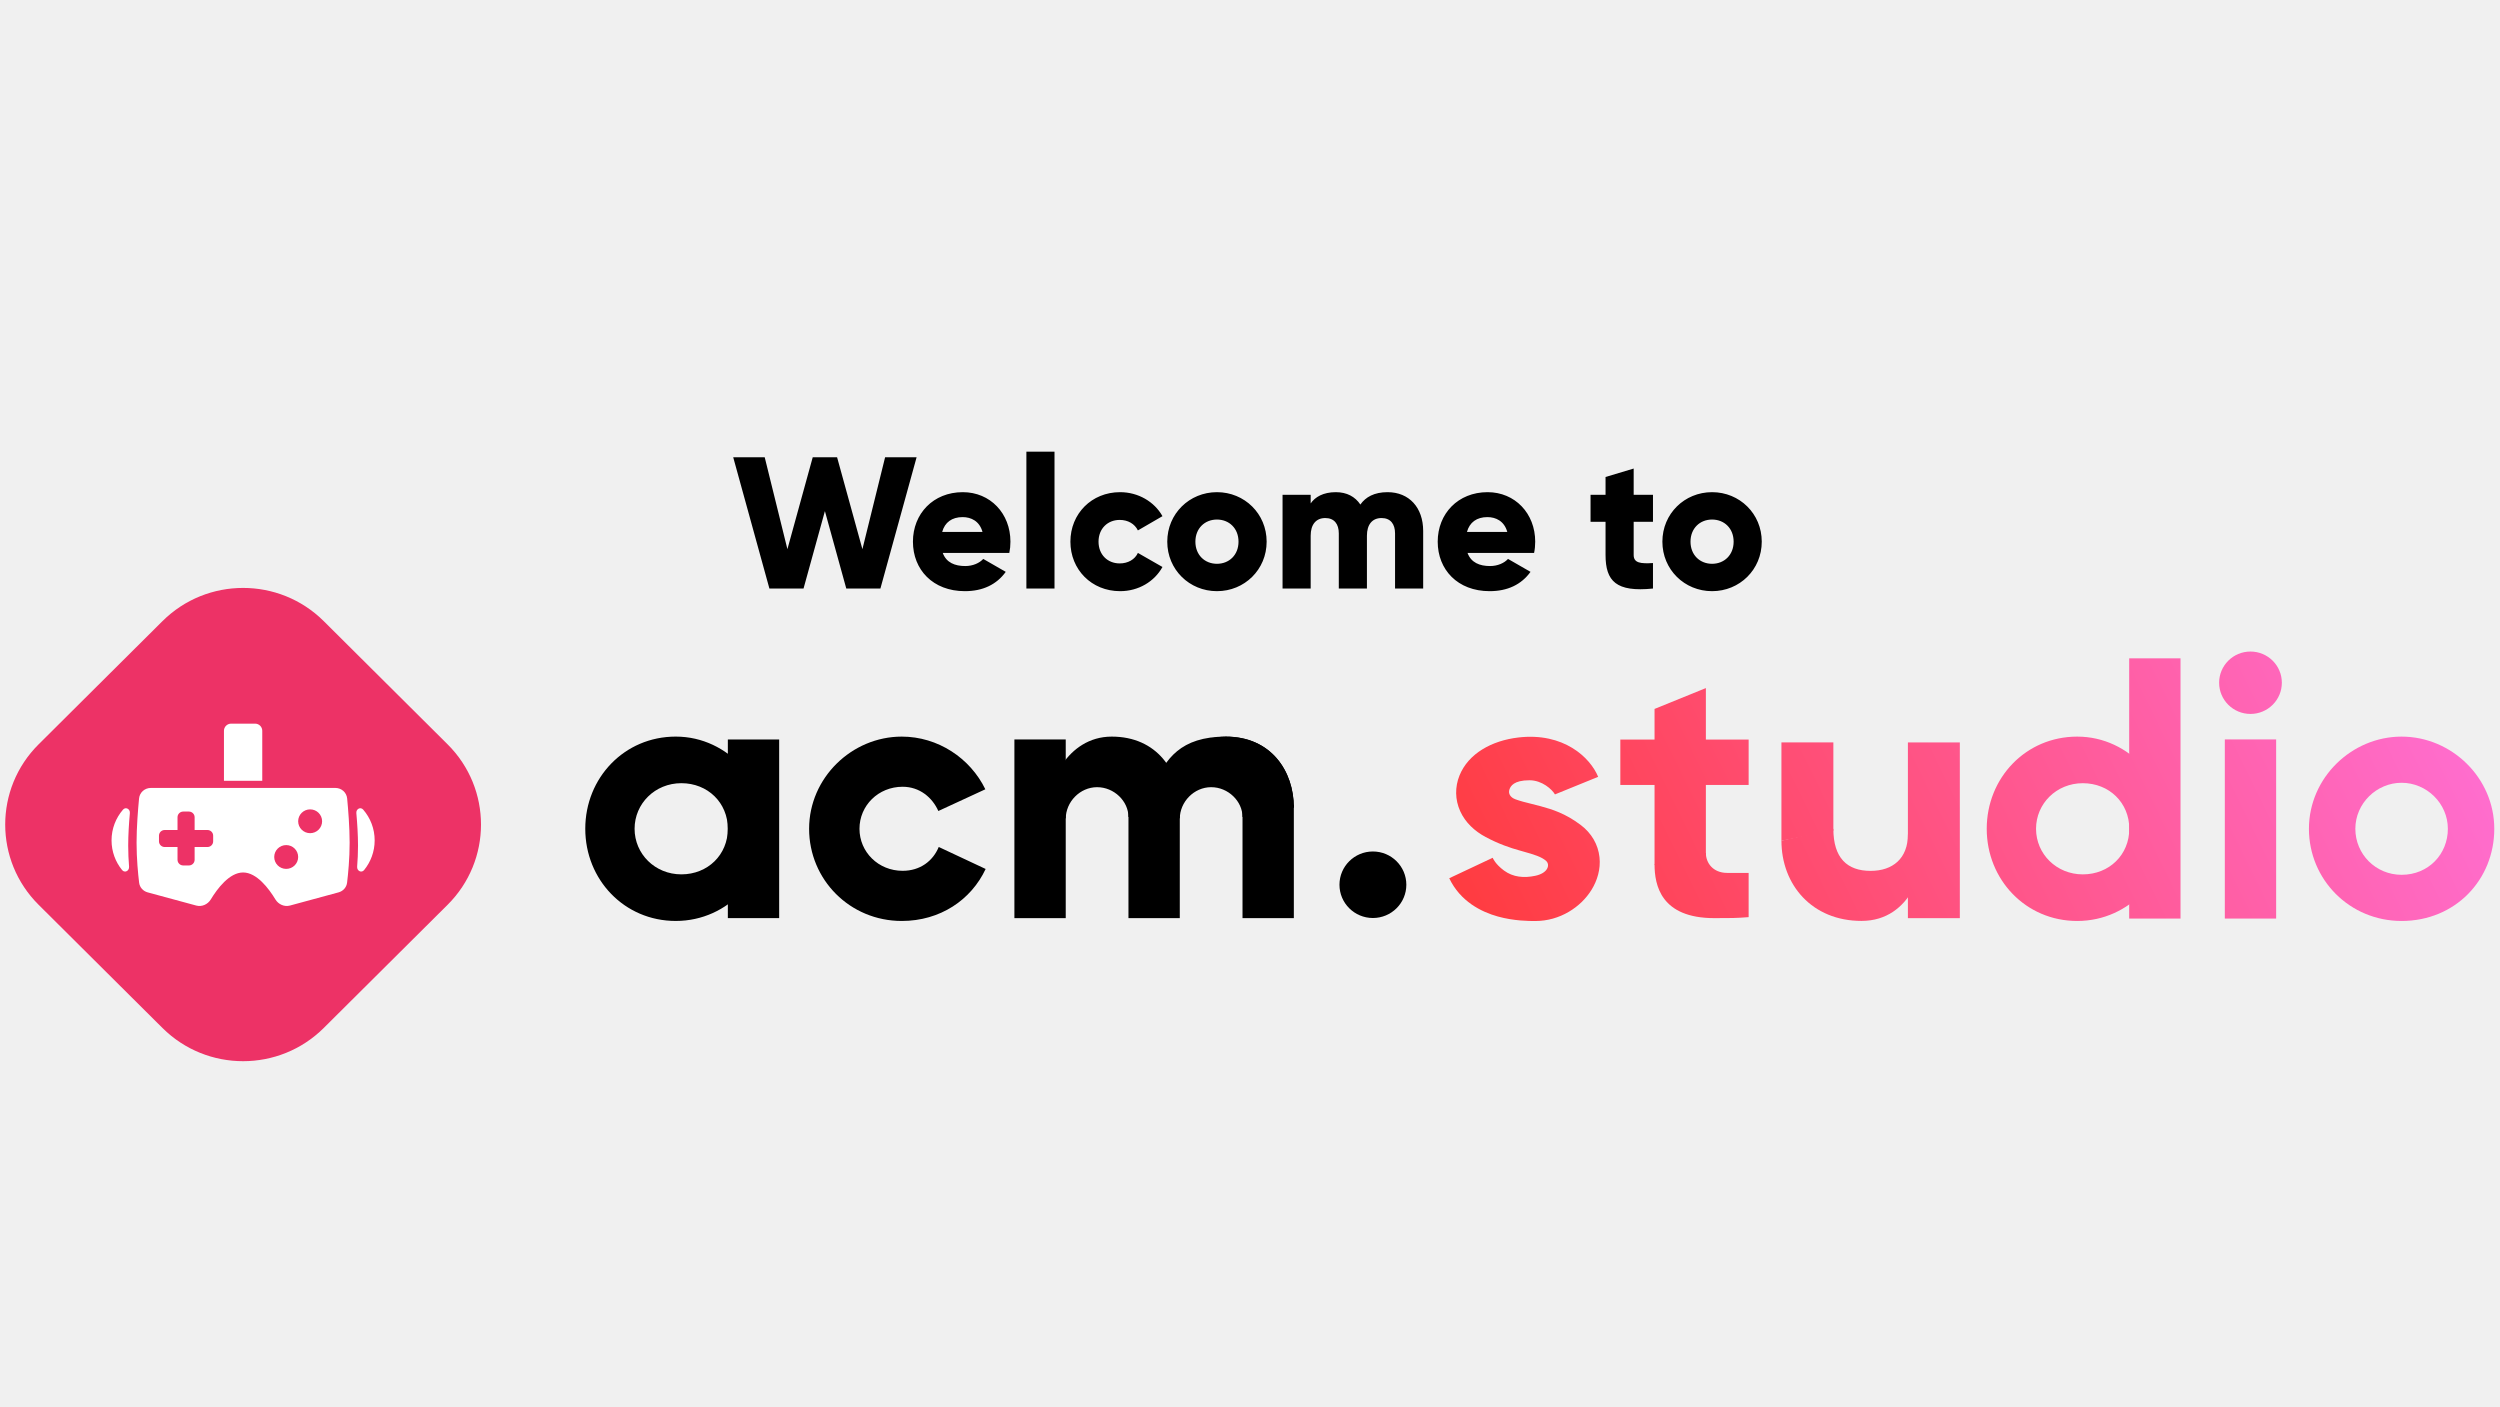
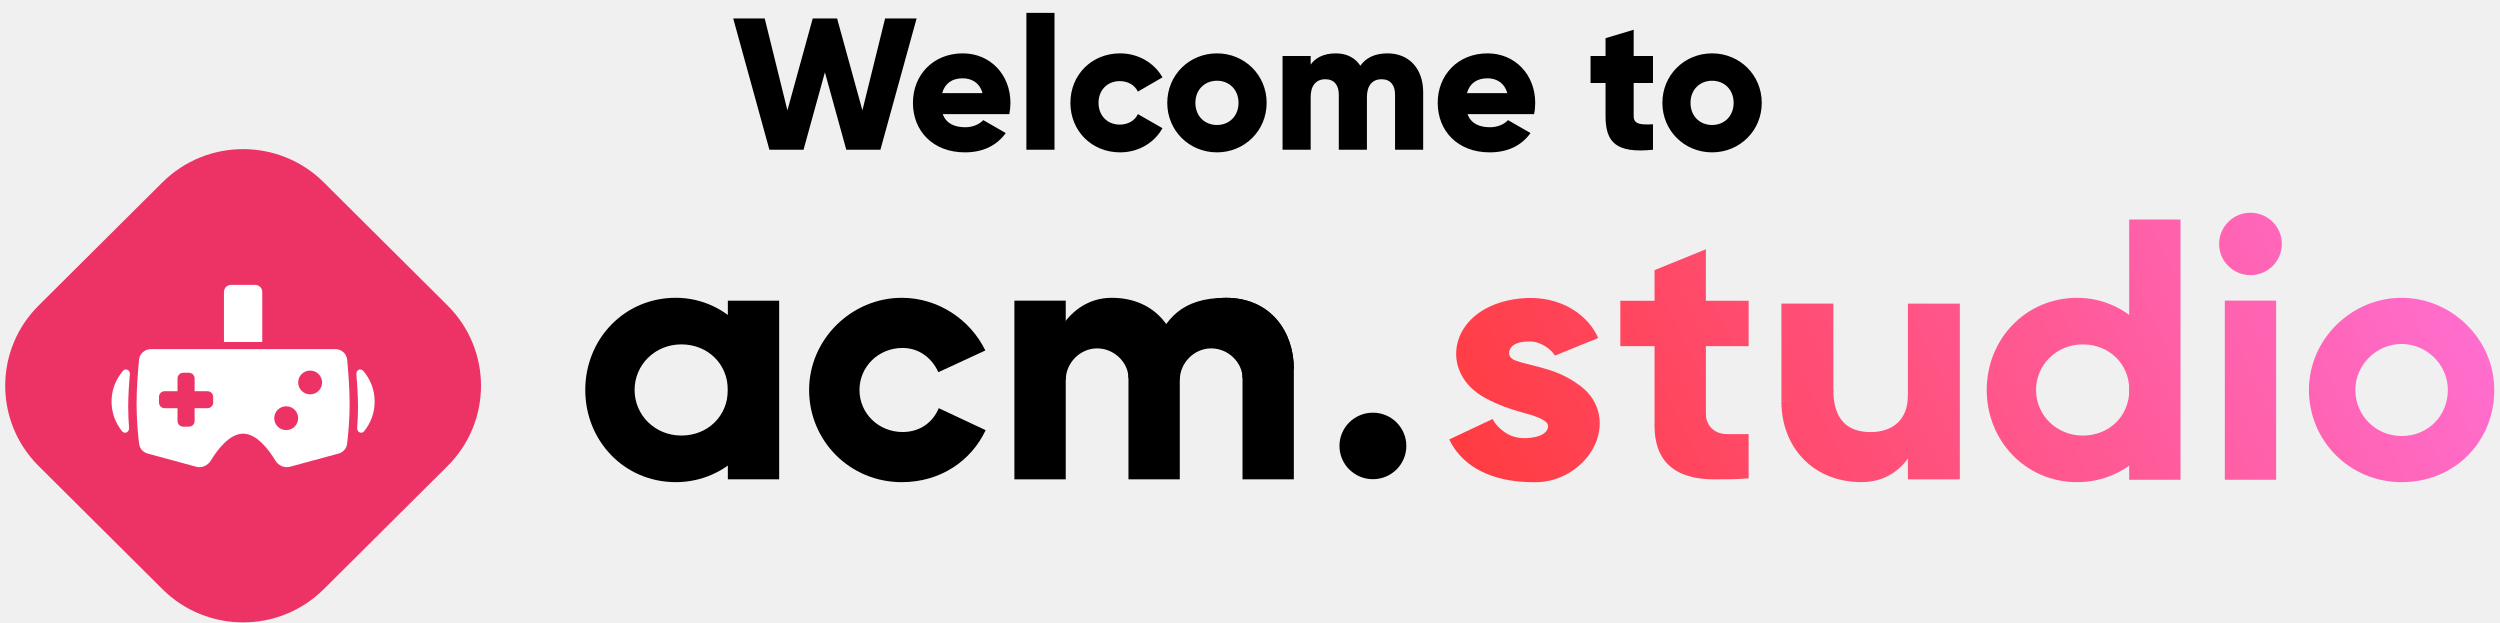
- <svg xmlns="http://www.w3.org/2000/svg" width="1920" height="1080" viewBox="0 0 1920 1080" fill="none">
+ <svg xmlns="http://www.w3.org/2000/svg" width="1920" height="478" viewBox="0 0 1920 478" fill="none">
  <g clip-path="url(#clip0_214_2)">
-     <path d="M124.765 477.046C158.973 443.019 214.435 443.019 248.643 477.046L343.752 571.652C377.96 605.678 377.96 660.847 343.752 694.874L248.643 789.48C214.435 823.507 158.973 823.507 124.765 789.48L29.656 694.874C-4.552 660.847 -4.552 605.678 29.656 571.652L124.765 477.046Z" fill="#ED3266" />
-     <path fill-rule="evenodd" clip-rule="evenodd" d="M257.592 605.137C262.251 605.137 266.165 608.599 266.609 613.212C267.42 621.642 268.519 635.272 268.518 647.2C268.518 659.599 267.368 671.235 266.553 677.925C266.118 681.497 263.516 684.385 260.026 685.332L222.674 695.465C218.356 696.636 213.81 694.549 211.501 690.735C206.584 682.613 197.275 670.06 186.703 670.06V670.06C176.132 670.06 166.823 682.613 161.905 690.735C159.597 694.549 155.051 696.636 150.733 695.465L113.381 685.332C109.891 684.385 107.288 681.497 106.853 677.925C106.038 671.235 104.889 659.599 104.889 647.2C104.888 635.272 105.987 621.642 106.798 613.212C107.241 608.599 111.156 605.138 115.814 605.138H186.703V605.137H257.592Z" fill="white" />
-     <path fill-rule="evenodd" clip-rule="evenodd" d="M99.737 624.453C100.02 621.285 96.531 619.413 94.448 621.826C88.978 628.165 85.672 636.407 85.672 645.417C85.672 654.046 88.704 661.97 93.765 668.194C95.808 670.706 99.382 668.83 99.124 665.608C98.722 660.577 98.457 655.117 98.457 649.46C98.457 641.396 99.012 632.555 99.737 624.453Z" fill="white" />
-     <path fill-rule="evenodd" clip-rule="evenodd" d="M273.675 624.453C273.392 621.285 276.882 619.413 278.964 621.826C284.435 628.165 287.74 636.407 287.74 645.417C287.74 654.046 284.709 661.97 279.647 668.194C277.604 670.706 274.03 668.83 274.288 665.608C274.69 660.577 274.955 655.117 274.955 649.46C274.955 641.396 274.4 632.555 273.675 624.453Z" fill="white" />
-     <path d="M171.996 561.243C171.996 558.213 174.466 555.757 177.512 555.757H195.897C198.943 555.757 201.413 558.213 201.413 561.243V599.648H171.996V561.243Z" fill="white" />
-     <path d="M247.376 630.737C247.376 635.787 243.26 639.881 238.183 639.881C233.106 639.881 228.99 635.787 228.99 630.737C228.99 625.687 233.106 621.593 238.183 621.593C243.26 621.593 247.376 625.687 247.376 630.737Z" fill="#ED3266" />
-     <path d="M228.99 658.168C228.99 663.218 224.874 667.312 219.797 667.312C214.72 667.312 210.604 663.218 210.604 658.168C210.604 653.118 214.72 649.024 219.797 649.024C224.874 649.024 228.99 653.118 228.99 658.168Z" fill="#ED3266" />
-     <path d="M136.334 627.64C136.334 625.234 138.295 623.283 140.714 623.283H145.093C147.512 623.283 149.473 625.234 149.473 627.64V660.314C149.473 662.72 147.512 664.671 145.093 664.671H140.714C138.295 664.671 136.334 662.72 136.334 660.314V627.64Z" fill="#ED3266" />
-     <path d="M159.326 637.441C161.745 637.441 163.706 639.391 163.706 641.797L163.706 646.154C163.706 648.56 161.745 650.51 159.326 650.51L126.478 650.51C124.059 650.51 122.098 648.56 122.098 646.154L122.098 641.797C122.098 639.391 124.059 637.441 126.478 637.441L159.326 637.441Z" fill="#ED3266" />
-     <path d="M558.984 567.928H598.402V705.11H558.984V567.928Z" fill="black" />
-     <path fill-rule="evenodd" clip-rule="evenodd" d="M518.966 707.291C560.063 707.291 589.574 672.226 589.574 636.497C589.574 602.749 560.26 565.703 518.966 565.703C479.474 565.703 449.49 597.399 449.49 636.497C449.49 675.596 479.474 707.291 518.966 707.291ZM523.292 671.507C543.54 671.507 558.984 656.502 558.984 636.497C558.984 616.491 543.54 601.487 523.292 601.487C503.043 601.487 487.362 617.161 487.362 636.497C487.362 655.832 503.043 671.507 523.292 671.507Z" fill="black" />
-     <path fill-rule="evenodd" clip-rule="evenodd" d="M756.745 606.172L720.65 622.851C716.045 612.534 706.336 604.231 693.206 604.231C674.539 604.231 660.082 618.681 660.082 636.507C660.082 654.333 674.539 668.784 693.206 668.784C706.636 668.784 716.487 661.304 720.957 650.47L756.978 667.365C745.911 691.004 722.167 707.301 692.566 707.301C652.711 707.301 621.396 675.606 621.396 636.507C621.396 597.409 654.134 565.713 692.566 565.713C720.328 565.713 745.119 582.251 756.745 606.172Z" fill="black" />
-     <path d="M779.062 567.904H818.48V705.135H779.062V567.904Z" fill="black" />
-     <path d="M866.658 621.267L906.076 618V705.131H866.658V621.267Z" fill="black" />
-     <path d="M954.253 621.267L993.671 618V705.131H954.253V621.267Z" fill="black" />
-     <path d="M853.805 565.713C888.688 565.713 906.073 592.297 906.073 620.17L866.655 627.46C866.655 615.406 855.706 604.556 842.567 604.556C829.427 604.556 818.478 615.821 818.478 628.891L808.038 614.235C803.929 604.556 818.82 565.713 853.805 565.713Z" fill="black" />
-     <path d="M941.401 565.713C976.284 565.713 993.668 592.297 993.668 620.17L954.251 627.46C954.251 615.406 943.301 604.556 930.162 604.556C917.023 604.556 906.073 615.821 906.073 628.891L895.634 614.235C891.525 604.556 906.416 565.713 941.401 565.713Z" fill="black" />
-     <path d="M941.4 565.713C976.282 565.713 993.667 592.297 993.667 620.17L954.249 623.437C954.249 611.384 943.3 601.655 930.161 601.655C917.021 601.655 906.072 610.368 906.072 623.437L886.363 602.744C895.123 583.139 906.415 565.713 941.4 565.713Z" fill="black" />
-     <path d="M1080.07 679.481C1080.07 693.589 1068.57 705.026 1054.39 705.026C1040.21 705.026 1028.71 693.589 1028.71 679.481C1028.71 665.373 1040.21 653.937 1054.39 653.937C1068.57 653.937 1080.07 665.373 1080.07 679.481Z" fill="black" />
-     <mask id="mask0_214_2" style="mask-type:alpha" maskUnits="userSpaceOnUse" x="1113" y="500" width="803" height="208">
-       <path fill-rule="evenodd" clip-rule="evenodd" d="M1165.97 566.405C1200.87 562.271 1221.29 581.776 1227.39 596.606L1194.21 610.107C1192 606.277 1184.36 599.241 1174.64 599.241C1162.52 599.241 1160.12 603.808 1159.28 606.217C1158.16 609.435 1159.88 612.41 1163.87 613.873C1167.66 615.267 1171.72 616.267 1175.99 617.318C1178.24 617.873 1180.56 618.442 1182.91 619.091L1182.92 619.09L1183.2 619.166C1192.11 621.597 1202.14 624.677 1213.89 633.502C1222.28 639.796 1227.35 648.555 1228.41 658.335C1229.41 667.664 1226.61 676.352 1222.38 683.256C1214.09 696.768 1197.92 707.345 1179.12 707.345L1178.92 707.345C1174.52 707.346 1162.77 707.349 1150.33 703.873C1137.71 700.347 1121.55 692.407 1113.02 674.486L1146.39 658.777C1146.49 659.04 1148.34 663.613 1155.08 668.58C1162.02 673.697 1170.4 674.466 1179.13 672.596C1188.94 670.498 1190.48 664.199 1187.58 661.347C1184.17 658.002 1177.35 656.079 1170.59 654.171C1169.78 653.942 1168.97 653.714 1168.17 653.483L1168.17 653.475C1167.93 653.411 1167.7 653.346 1167.46 653.28C1167.32 653.237 1167.17 653.195 1167.02 653.152L1167 653.152C1160.02 651.189 1151.39 648.38 1140.99 642.838C1132.5 638.316 1125.39 631.704 1121.45 623.028C1117.42 614.148 1117.35 604.448 1120.85 595.689C1127.69 578.613 1145.81 568.792 1165.97 566.405Z" fill="black" />
-       <path d="M1635.22 505.604H1674.64V705.464H1635.22V505.604Z" fill="black" />
-       <path fill-rule="evenodd" clip-rule="evenodd" d="M1595.29 707.304C1636.38 707.304 1665.9 672.239 1665.9 636.51C1665.9 602.762 1636.58 565.716 1595.29 565.716C1555.8 565.716 1525.81 597.412 1525.81 636.51C1525.81 675.609 1555.8 707.304 1595.29 707.304ZM1599.61 671.52C1619.86 671.52 1635.3 656.515 1635.3 636.51C1635.3 616.504 1619.86 601.5 1599.61 601.5C1579.36 601.5 1563.68 617.174 1563.68 636.51C1563.68 655.845 1579.36 671.52 1599.61 671.52Z" fill="black" />
-       <path fill-rule="evenodd" clip-rule="evenodd" d="M1844.43 707.304C1885.71 707.304 1915.61 675.609 1915.61 636.51C1915.61 597.411 1882.87 565.716 1844.43 565.716C1806 565.716 1773.26 597.411 1773.26 636.51C1773.26 675.609 1804.58 707.304 1844.43 707.304ZM1844.44 671.849C1865.04 671.849 1879.96 656.027 1879.96 636.51C1879.96 616.992 1863.62 601.17 1844.44 601.17C1825.25 601.17 1808.91 616.992 1808.91 636.51C1808.91 656.027 1824.54 671.849 1844.44 671.849Z" fill="black" />
-       <path d="M1270.69 664.166L1310.11 658.633V528.439L1270.69 544.46L1270.69 664.166Z" fill="black" />
-       <path d="M1244.42 567.987H1342.96V602.84H1244.42V567.987Z" fill="black" />
-       <path d="M1316.67 705.129C1275.54 705.129 1270.69 679.86 1270.69 663.779C1281.94 657.046 1302.22 655.076 1310.11 655.076C1310.11 662.733 1315.58 670.391 1326.53 670.391H1342.95L1342.95 704.363C1333.1 705.129 1329.23 705.129 1316.67 705.129Z" fill="black" />
-       <path d="M1708.66 567.872H1748.08V705.457H1708.66V567.872Z" fill="black" />
-       <path d="M1752.46 524.342C1752.46 537.576 1741.68 548.304 1728.37 548.304C1715.07 548.304 1704.29 537.576 1704.29 524.342C1704.29 511.109 1715.07 500.381 1728.37 500.381C1741.68 500.381 1752.46 511.109 1752.46 524.342Z" fill="black" />
-       <path d="M1505.15 705.143H1465.27V570.186H1505.15V705.143Z" fill="black" />
-       <path d="M1408.02 637.958L1368.14 645.697V570.183H1408.02V637.958Z" fill="black" />
-       <path d="M1429.6 707.263C1391.7 707.263 1368.14 679.584 1368.14 645.647L1408.02 636.544C1408.02 658.86 1418.55 668.835 1436.6 668.835C1453.67 668.835 1465.29 659.282 1465.29 640.77L1478 653.569C1478 664.07 1468.8 707.263 1429.6 707.263Z" fill="black" />
+     <path d="M124.765 140.046C158.973 106.019 214.435 106.019 248.643 140.046L343.752 234.652C377.96 268.679 377.96 323.847 343.752 357.874L248.643 452.48C214.435 486.507 158.973 486.507 124.765 452.48L29.656 357.874C-4.552 323.847 -4.552 268.678 29.656 234.652L124.765 140.046Z" fill="#ED3266" />
+     <path fill-rule="evenodd" clip-rule="evenodd" d="M257.592 268.137C262.251 268.137 266.165 271.599 266.609 276.212C267.42 284.642 268.519 298.272 268.518 310.2C268.518 322.599 267.368 334.235 266.553 340.925C266.118 344.497 263.516 347.385 260.026 348.332L222.674 358.465C218.356 359.636 213.81 357.549 211.501 353.735C206.584 345.613 197.275 333.06 186.703 333.06V333.06C176.132 333.06 166.823 345.613 161.905 353.735C159.597 357.549 155.051 359.636 150.733 358.465L113.381 348.332C109.891 347.385 107.288 344.497 106.853 340.925C106.038 334.235 104.889 322.599 104.889 310.2C104.888 298.272 105.987 284.642 106.798 276.212C107.241 271.599 111.156 268.138 115.814 268.138H186.703V268.137H257.592Z" fill="white" />
+     <path fill-rule="evenodd" clip-rule="evenodd" d="M99.737 287.453C100.02 284.285 96.531 282.413 94.448 284.826C88.978 291.165 85.672 299.407 85.672 308.417C85.672 317.046 88.704 324.97 93.765 331.194C95.808 333.706 99.382 331.83 99.124 328.608C98.722 323.577 98.457 318.117 98.457 312.46C98.457 304.396 99.012 295.555 99.737 287.453Z" fill="white" />
+     <path fill-rule="evenodd" clip-rule="evenodd" d="M273.675 287.453C273.392 284.285 276.882 282.413 278.964 284.826C284.435 291.165 287.74 299.407 287.74 308.417C287.74 317.046 284.709 324.97 279.647 331.194C277.604 333.706 274.03 331.83 274.288 328.608C274.69 323.577 274.955 318.117 274.955 312.46C274.955 304.396 274.4 295.555 273.675 287.453Z" fill="white" />
+     <path d="M171.996 224.243C171.996 221.213 174.466 218.757 177.512 218.757H195.897C198.943 218.757 201.413 221.213 201.413 224.243V262.648H171.996V224.243Z" fill="white" />
+     <path d="M247.376 293.737C247.376 298.787 243.26 302.881 238.183 302.881C233.106 302.881 228.99 298.787 228.99 293.737C228.99 288.687 233.106 284.593 238.183 284.593C243.26 284.593 247.376 288.687 247.376 293.737Z" fill="#ED3266" />
+     <path d="M228.99 321.168C228.99 326.218 224.874 330.312 219.797 330.312C214.72 330.312 210.604 326.218 210.604 321.168C210.604 316.118 214.72 312.024 219.797 312.024C224.874 312.024 228.99 316.118 228.99 321.168Z" fill="#ED3266" />
+     <path d="M136.334 290.64C136.334 288.234 138.295 286.283 140.714 286.283H145.093C147.512 286.283 149.473 288.234 149.473 290.64V323.314C149.473 325.72 147.512 327.671 145.093 327.671H140.714C138.295 327.671 136.334 325.72 136.334 323.314V290.64Z" fill="#ED3266" />
+     <path d="M159.326 300.441C161.745 300.441 163.706 302.391 163.706 304.797L163.706 309.154C163.706 311.56 161.745 313.51 159.326 313.51L126.478 313.51C124.059 313.51 122.098 311.56 122.098 309.154L122.098 304.797C122.098 302.391 124.059 300.441 126.478 300.441L159.326 300.441Z" fill="#ED3266" />
+     <path d="M558.984 230.928H598.402V368.11H558.984V230.928Z" fill="black" />
+     <path fill-rule="evenodd" clip-rule="evenodd" d="M518.966 370.291C560.063 370.291 589.574 335.226 589.574 299.497C589.574 265.749 560.26 228.703 518.966 228.703C479.474 228.703 449.49 260.399 449.49 299.497C449.49 338.596 479.474 370.291 518.966 370.291ZM523.292 334.507C543.54 334.507 558.984 319.502 558.984 299.497C558.984 279.491 543.54 264.487 523.292 264.487C503.043 264.487 487.362 280.161 487.362 299.497C487.362 318.832 503.043 334.507 523.292 334.507Z" fill="black" />
+     <path fill-rule="evenodd" clip-rule="evenodd" d="M756.745 269.172L720.65 285.851C716.045 275.534 706.336 267.231 693.206 267.231C674.539 267.231 660.082 281.681 660.082 299.507C660.082 317.333 674.539 331.784 693.206 331.784C706.636 331.784 716.487 324.304 720.957 313.47L756.978 330.365C745.911 354.004 722.167 370.301 692.566 370.301C652.711 370.301 621.396 338.606 621.396 299.507C621.396 260.409 654.134 228.713 692.566 228.713C720.328 228.713 745.119 245.251 756.745 269.172Z" fill="black" />
+     <path d="M779.062 230.904H818.48V368.135H779.062V230.904Z" fill="black" />
+     <path d="M866.658 284.267L906.076 281V368.131H866.658V284.267Z" fill="black" />
+     <path d="M954.253 284.267L993.671 281V368.131H954.253V284.267Z" fill="black" />
+     <path d="M853.805 228.713C888.688 228.713 906.073 255.297 906.073 283.17L866.655 290.46C866.655 278.406 855.706 267.556 842.567 267.556C829.427 267.556 818.478 278.821 818.478 291.891L808.038 277.235C803.929 267.556 818.82 228.713 853.805 228.713Z" fill="black" />
+     <path d="M941.401 228.713C976.284 228.713 993.668 255.297 993.668 283.17L954.251 290.46C954.251 278.406 943.301 267.556 930.162 267.556C917.023 267.556 906.073 278.821 906.073 291.891L895.634 277.235C891.525 267.556 906.416 228.713 941.401 228.713Z" fill="black" />
+     <path d="M941.4 228.713C976.282 228.713 993.667 255.297 993.667 283.17L954.249 286.437C954.249 274.384 943.3 264.655 930.161 264.655C917.021 264.655 906.072 273.368 906.072 286.437L886.363 265.744C895.123 246.139 906.415 228.713 941.4 228.713Z" fill="black" />
+     <path d="M1080.07 342.481C1080.07 356.589 1068.57 368.026 1054.39 368.026C1040.21 368.026 1028.71 356.589 1028.71 342.481C1028.71 328.373 1040.21 316.937 1054.39 316.937C1068.57 316.937 1080.07 328.373 1080.07 342.481Z" fill="black" />
+     <mask id="mask0_214_2" style="mask-type:alpha" maskUnits="userSpaceOnUse" x="1113" y="163" width="803" height="208">
+       <path fill-rule="evenodd" clip-rule="evenodd" d="M1165.97 229.405C1200.87 225.271 1221.29 244.776 1227.39 259.606L1194.21 273.107C1192 269.277 1184.36 262.241 1174.64 262.241C1162.52 262.241 1160.12 266.808 1159.28 269.217C1158.16 272.435 1159.88 275.41 1163.87 276.873C1167.66 278.267 1171.72 279.267 1175.99 280.318C1178.24 280.873 1180.56 281.442 1182.91 282.091L1182.92 282.09L1183.2 282.166C1192.11 284.597 1202.14 287.677 1213.89 296.502C1222.28 302.796 1227.35 311.555 1228.41 321.335C1229.41 330.664 1226.61 339.352 1222.38 346.256C1214.09 359.768 1197.92 370.345 1179.12 370.345L1178.92 370.345C1174.52 370.346 1162.77 370.349 1150.33 366.873C1137.71 363.347 1121.55 355.407 1113.02 337.486L1146.39 321.777C1146.49 322.04 1148.34 326.613 1155.08 331.58C1162.02 336.697 1170.4 337.466 1179.13 335.596C1188.94 333.498 1190.48 327.199 1187.58 324.347C1184.17 321.002 1177.35 319.079 1170.59 317.171C1169.78 316.942 1168.97 316.714 1168.17 316.483L1168.17 316.475C1167.93 316.411 1167.7 316.346 1167.46 316.28C1167.32 316.237 1167.17 316.195 1167.02 316.152L1167 316.152C1160.02 314.189 1151.39 311.38 1140.99 305.838C1132.5 301.316 1125.39 294.704 1121.45 286.028C1117.42 277.148 1117.35 267.448 1120.85 258.689C1127.69 241.613 1145.81 231.792 1165.97 229.405Z" fill="black" />
+       <path d="M1635.22 168.604H1674.64V368.464H1635.22V168.604Z" fill="black" />
+       <path fill-rule="evenodd" clip-rule="evenodd" d="M1595.29 370.304C1636.38 370.304 1665.9 335.239 1665.9 299.51C1665.9 265.762 1636.58 228.716 1595.29 228.716C1555.8 228.716 1525.81 260.412 1525.81 299.51C1525.81 338.609 1555.8 370.304 1595.29 370.304ZM1599.61 334.52C1619.86 334.52 1635.3 319.515 1635.3 299.51C1635.3 279.504 1619.86 264.5 1599.61 264.5C1579.36 264.5 1563.68 280.174 1563.68 299.51C1563.68 318.845 1579.36 334.52 1599.61 334.52Z" fill="black" />
+       <path fill-rule="evenodd" clip-rule="evenodd" d="M1844.43 370.304C1885.71 370.304 1915.61 338.609 1915.61 299.51C1915.61 260.411 1882.87 228.716 1844.43 228.716C1806 228.716 1773.26 260.411 1773.26 299.51C1773.26 338.609 1804.58 370.304 1844.43 370.304ZM1844.44 334.849C1865.04 334.849 1879.96 319.027 1879.96 299.51C1879.96 279.992 1863.62 264.17 1844.44 264.17C1825.25 264.17 1808.91 279.992 1808.91 299.51C1808.91 319.027 1824.54 334.849 1844.44 334.849Z" fill="black" />
+       <path d="M1270.69 327.166L1310.11 321.633V191.439L1270.69 207.46L1270.69 327.166Z" fill="black" />
+       <path d="M1244.42 230.987H1342.96V265.84H1244.42V230.987Z" fill="black" />
+       <path d="M1316.67 368.129C1275.54 368.129 1270.69 342.86 1270.69 326.779C1281.94 320.046 1302.22 318.076 1310.11 318.076C1310.11 325.733 1315.58 333.391 1326.53 333.391H1342.95L1342.95 367.363C1333.1 368.129 1329.23 368.129 1316.67 368.129Z" fill="black" />
+       <path d="M1708.66 230.872H1748.08V368.457H1708.66V230.872Z" fill="black" />
+       <path d="M1752.46 187.342C1752.46 200.576 1741.68 211.304 1728.37 211.304C1715.07 211.304 1704.29 200.576 1704.29 187.342C1704.29 174.109 1715.07 163.381 1728.37 163.381C1741.68 163.381 1752.46 174.109 1752.46 187.342Z" fill="black" />
+       <path d="M1505.15 368.143H1465.27V233.186H1505.15V368.143Z" fill="black" />
+       <path d="M1408.02 300.958L1368.14 308.697V233.183H1408.02V300.958Z" fill="black" />
+       <path d="M1429.6 370.263C1391.7 370.263 1368.14 342.584 1368.14 308.647L1408.02 299.544C1408.02 321.86 1418.55 331.835 1436.6 331.835C1453.67 331.835 1465.29 322.282 1465.29 303.77L1478 316.569C1478 327.07 1468.8 370.263 1429.6 370.263Z" fill="black" />
    </mask>
    <g mask="url(#mask0_214_2)">
-       <path d="M1099.88 441.342H2007.58V801.848H1099.88V441.342Z" fill="url(#paint0_linear_214_2)" />
+       <path d="M1099.88 104.342H2007.58V464.848H1099.88V104.342Z" fill="url(#paint0_linear_214_2)" />
    </g>
-     <path d="M590.904 452L563.112 351.2H587.304L604.728 421.76L624.168 351.2H642.888L662.328 421.76L679.752 351.2H703.944L676.152 452H649.944L633.528 392.528L617.112 452H590.904ZM724.029 424.64C726.765 432.128 733.389 434.72 741.309 434.72C747.213 434.72 752.253 432.416 755.133 429.248L772.413 439.184C765.357 448.976 754.701 454.016 741.021 454.016C716.397 454.016 701.133 437.456 701.133 416C701.133 394.544 716.685 377.984 739.437 377.984C760.461 377.984 776.013 394.256 776.013 416C776.013 419.024 775.725 421.904 775.149 424.64H724.029ZM723.597 408.512H754.557C752.253 400.16 745.773 397.136 739.293 397.136C731.085 397.136 725.613 401.168 723.597 408.512ZM788.264 452V346.88H809.864V452H788.264ZM860.23 454.016C838.342 454.016 822.07 437.456 822.07 416C822.07 394.544 838.342 377.984 860.23 377.984C874.198 377.984 886.582 385.328 892.774 396.416L873.91 407.36C871.462 402.32 866.278 399.296 859.942 399.296C850.582 399.296 843.67 406.064 843.67 416C843.67 425.936 850.582 432.704 859.942 432.704C866.278 432.704 871.606 429.68 873.91 424.64L892.774 435.44C886.582 446.672 874.342 454.016 860.23 454.016ZM934.621 454.016C913.453 454.016 896.461 437.456 896.461 416C896.461 394.544 913.453 377.984 934.621 377.984C955.789 377.984 972.781 394.544 972.781 416C972.781 437.456 955.789 454.016 934.621 454.016ZM934.621 432.992C943.981 432.992 951.181 426.224 951.181 416C951.181 405.776 943.981 399.008 934.621 399.008C925.261 399.008 918.061 405.776 918.061 416C918.061 426.224 925.261 432.992 934.621 432.992ZM1065.64 377.984C1082.2 377.984 1093 389.792 1093 407.792V452H1071.4V409.664C1071.4 402.464 1067.94 397.856 1061.03 397.856C1053.83 397.856 1049.8 402.896 1049.8 411.392V452H1028.2V409.664C1028.2 402.464 1024.74 397.856 1017.83 397.856C1010.63 397.856 1006.6 402.896 1006.6 411.392V452H984.998V380H1006.6V386.624C1009.91 381.728 1016.25 377.984 1025.89 377.984C1034.39 377.984 1040.73 381.44 1044.76 387.488C1048.79 381.728 1055.41 377.984 1065.64 377.984ZM1127.06 424.64C1129.8 432.128 1136.42 434.72 1144.34 434.72C1150.24 434.72 1155.28 432.416 1158.16 429.248L1175.44 439.184C1168.39 448.976 1157.73 454.016 1144.05 454.016C1119.43 454.016 1104.16 437.456 1104.16 416C1104.16 394.544 1119.72 377.984 1142.47 377.984C1163.49 377.984 1179.04 394.256 1179.04 416C1179.04 419.024 1178.76 421.904 1178.18 424.64H1127.06ZM1126.63 408.512H1157.59C1155.28 400.16 1148.8 397.136 1142.32 397.136C1134.12 397.136 1128.64 401.168 1126.63 408.512ZM1269.49 400.736H1254.66V426.224C1254.66 432.416 1259.98 432.992 1269.49 432.416V452C1241.26 454.88 1233.06 446.384 1233.06 426.224V400.736H1221.54V380H1233.06V366.32L1254.66 359.84V380H1269.49V400.736ZM1314.87 454.016C1293.7 454.016 1276.71 437.456 1276.71 416C1276.71 394.544 1293.7 377.984 1314.87 377.984C1336.04 377.984 1353.03 394.544 1353.03 416C1353.03 437.456 1336.04 454.016 1314.87 454.016ZM1314.87 432.992C1324.23 432.992 1331.43 426.224 1331.43 416C1331.43 405.776 1324.23 399.008 1314.87 399.008C1305.51 399.008 1298.31 405.776 1298.31 416C1298.31 426.224 1305.51 432.992 1314.87 432.992Z" fill="black" />
+     <path d="M590.904 115L563.112 14.2H587.304L604.728 84.76L624.168 14.2H642.888L662.328 84.76L679.752 14.2H703.944L676.152 115H649.944L633.528 55.528L617.112 115H590.904ZM724.029 87.64C726.765 95.128 733.389 97.72 741.309 97.72C747.213 97.72 752.253 95.416 755.133 92.248L772.413 102.184C765.357 111.976 754.701 117.016 741.021 117.016C716.397 117.016 701.133 100.456 701.133 79C701.133 57.544 716.685 40.984 739.437 40.984C760.461 40.984 776.013 57.256 776.013 79C776.013 82.024 775.725 84.904 775.149 87.64H724.029ZM723.597 71.512H754.557C752.253 63.16 745.773 60.136 739.293 60.136C731.085 60.136 725.613 64.168 723.597 71.512ZM788.264 115V9.88H809.864V115H788.264ZM860.23 117.016C838.342 117.016 822.07 100.456 822.07 79C822.07 57.544 838.342 40.984 860.23 40.984C874.198 40.984 886.582 48.328 892.774 59.416L873.91 70.36C871.462 65.32 866.278 62.296 859.942 62.296C850.582 62.296 843.67 69.064 843.67 79C843.67 88.936 850.582 95.704 859.942 95.704C866.278 95.704 871.606 92.68 873.91 87.64L892.774 98.44C886.582 109.672 874.342 117.016 860.23 117.016ZM934.621 117.016C913.453 117.016 896.461 100.456 896.461 79C896.461 57.544 913.453 40.984 934.621 40.984C955.789 40.984 972.781 57.544 972.781 79C972.781 100.456 955.789 117.016 934.621 117.016ZM934.621 95.992C943.981 95.992 951.181 89.224 951.181 79C951.181 68.776 943.981 62.008 934.621 62.008C925.261 62.008 918.061 68.776 918.061 79C918.061 89.224 925.261 95.992 934.621 95.992ZM1065.64 40.984C1082.2 40.984 1093 52.792 1093 70.792V115H1071.4V72.664C1071.4 65.464 1067.94 60.856 1061.03 60.856C1053.83 60.856 1049.8 65.896 1049.8 74.392V115H1028.2V72.664C1028.2 65.464 1024.74 60.856 1017.83 60.856C1010.63 60.856 1006.6 65.896 1006.6 74.392V115H984.998V43H1006.6V49.624C1009.91 44.728 1016.25 40.984 1025.89 40.984C1034.39 40.984 1040.73 44.44 1044.76 50.488C1048.79 44.728 1055.41 40.984 1065.64 40.984ZM1127.06 87.64C1129.8 95.128 1136.42 97.72 1144.34 97.72C1150.24 97.72 1155.28 95.416 1158.16 92.248L1175.44 102.184C1168.39 111.976 1157.73 117.016 1144.05 117.016C1119.43 117.016 1104.16 100.456 1104.16 79C1104.16 57.544 1119.72 40.984 1142.47 40.984C1163.49 40.984 1179.04 57.256 1179.04 79C1179.04 82.024 1178.76 84.904 1178.18 87.64H1127.06ZM1126.63 71.512H1157.59C1155.28 63.16 1148.8 60.136 1142.32 60.136C1134.12 60.136 1128.64 64.168 1126.63 71.512ZM1269.49 63.736H1254.66V89.224C1254.66 95.416 1259.98 95.992 1269.49 95.416V115C1241.26 117.88 1233.06 109.384 1233.06 89.224V63.736H1221.54V43H1233.06V29.32L1254.66 22.84V43H1269.49V63.736ZM1314.87 117.016C1293.7 117.016 1276.71 100.456 1276.71 79C1276.71 57.544 1293.7 40.984 1314.87 40.984C1336.04 40.984 1353.03 57.544 1353.03 79C1353.03 100.456 1336.04 117.016 1314.87 117.016ZM1314.87 95.992C1324.23 95.992 1331.43 89.224 1331.43 79C1331.43 68.776 1324.23 62.008 1314.87 62.008C1305.51 62.008 1298.31 68.776 1298.31 79C1298.31 89.224 1305.51 95.992 1314.87 95.992Z" fill="black" />
  </g>
  <defs>
-     <linearGradient id="paint0_linear_214_2" x1="1124.46" y1="782.792" x2="1866.69" y2="419.441" gradientUnits="userSpaceOnUse">
+     <linearGradient id="paint0_linear_214_2" x1="1124.46" y1="445.792" x2="1866.69" y2="82.441" gradientUnits="userSpaceOnUse">
      <stop stop-color="#FF3939" />
      <stop offset="1" stop-color="#FF70D6" />
    </linearGradient>
    <clipPath id="clip0_214_2">
-       <rect width="1920" height="1080" fill="white" />
+       <rect width="1920" height="478" fill="white" />
    </clipPath>
  </defs>
</svg>
